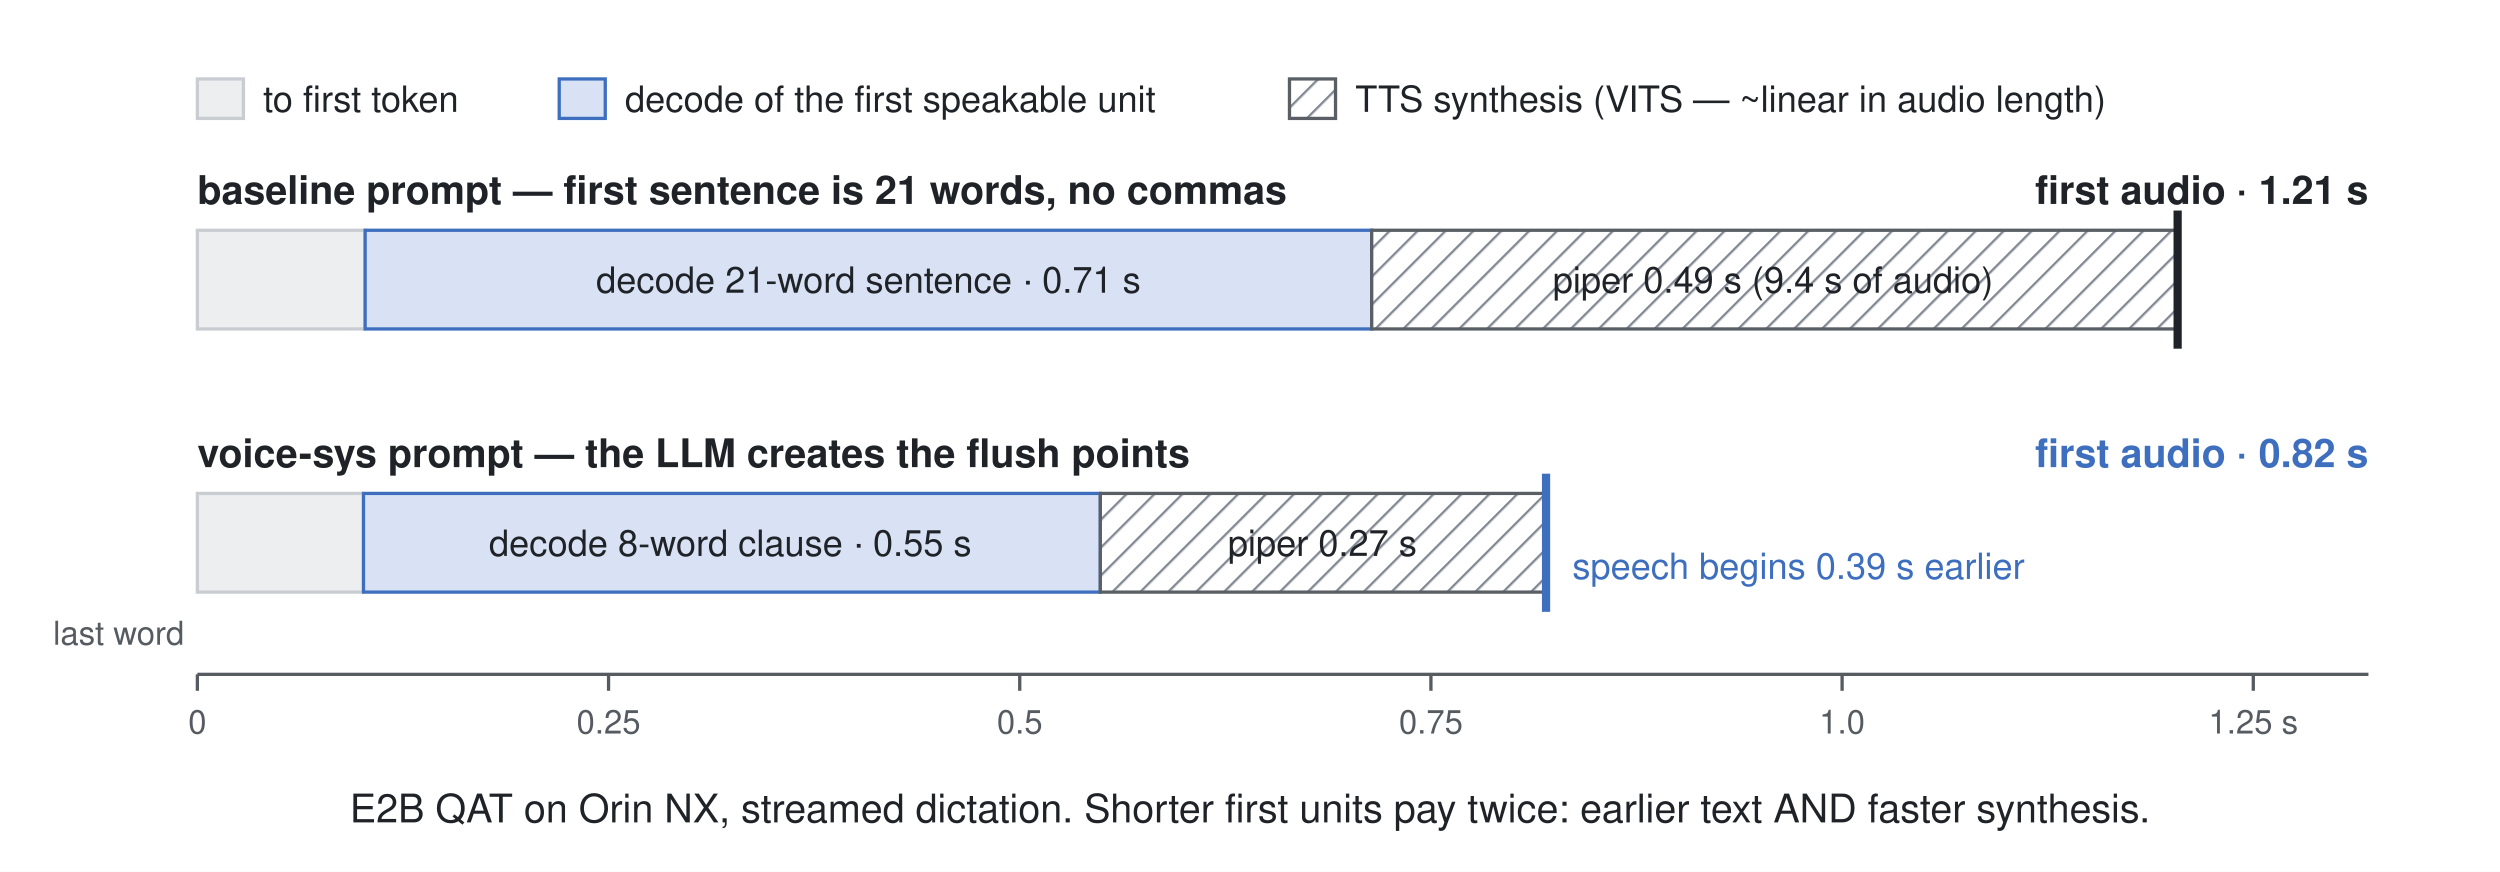
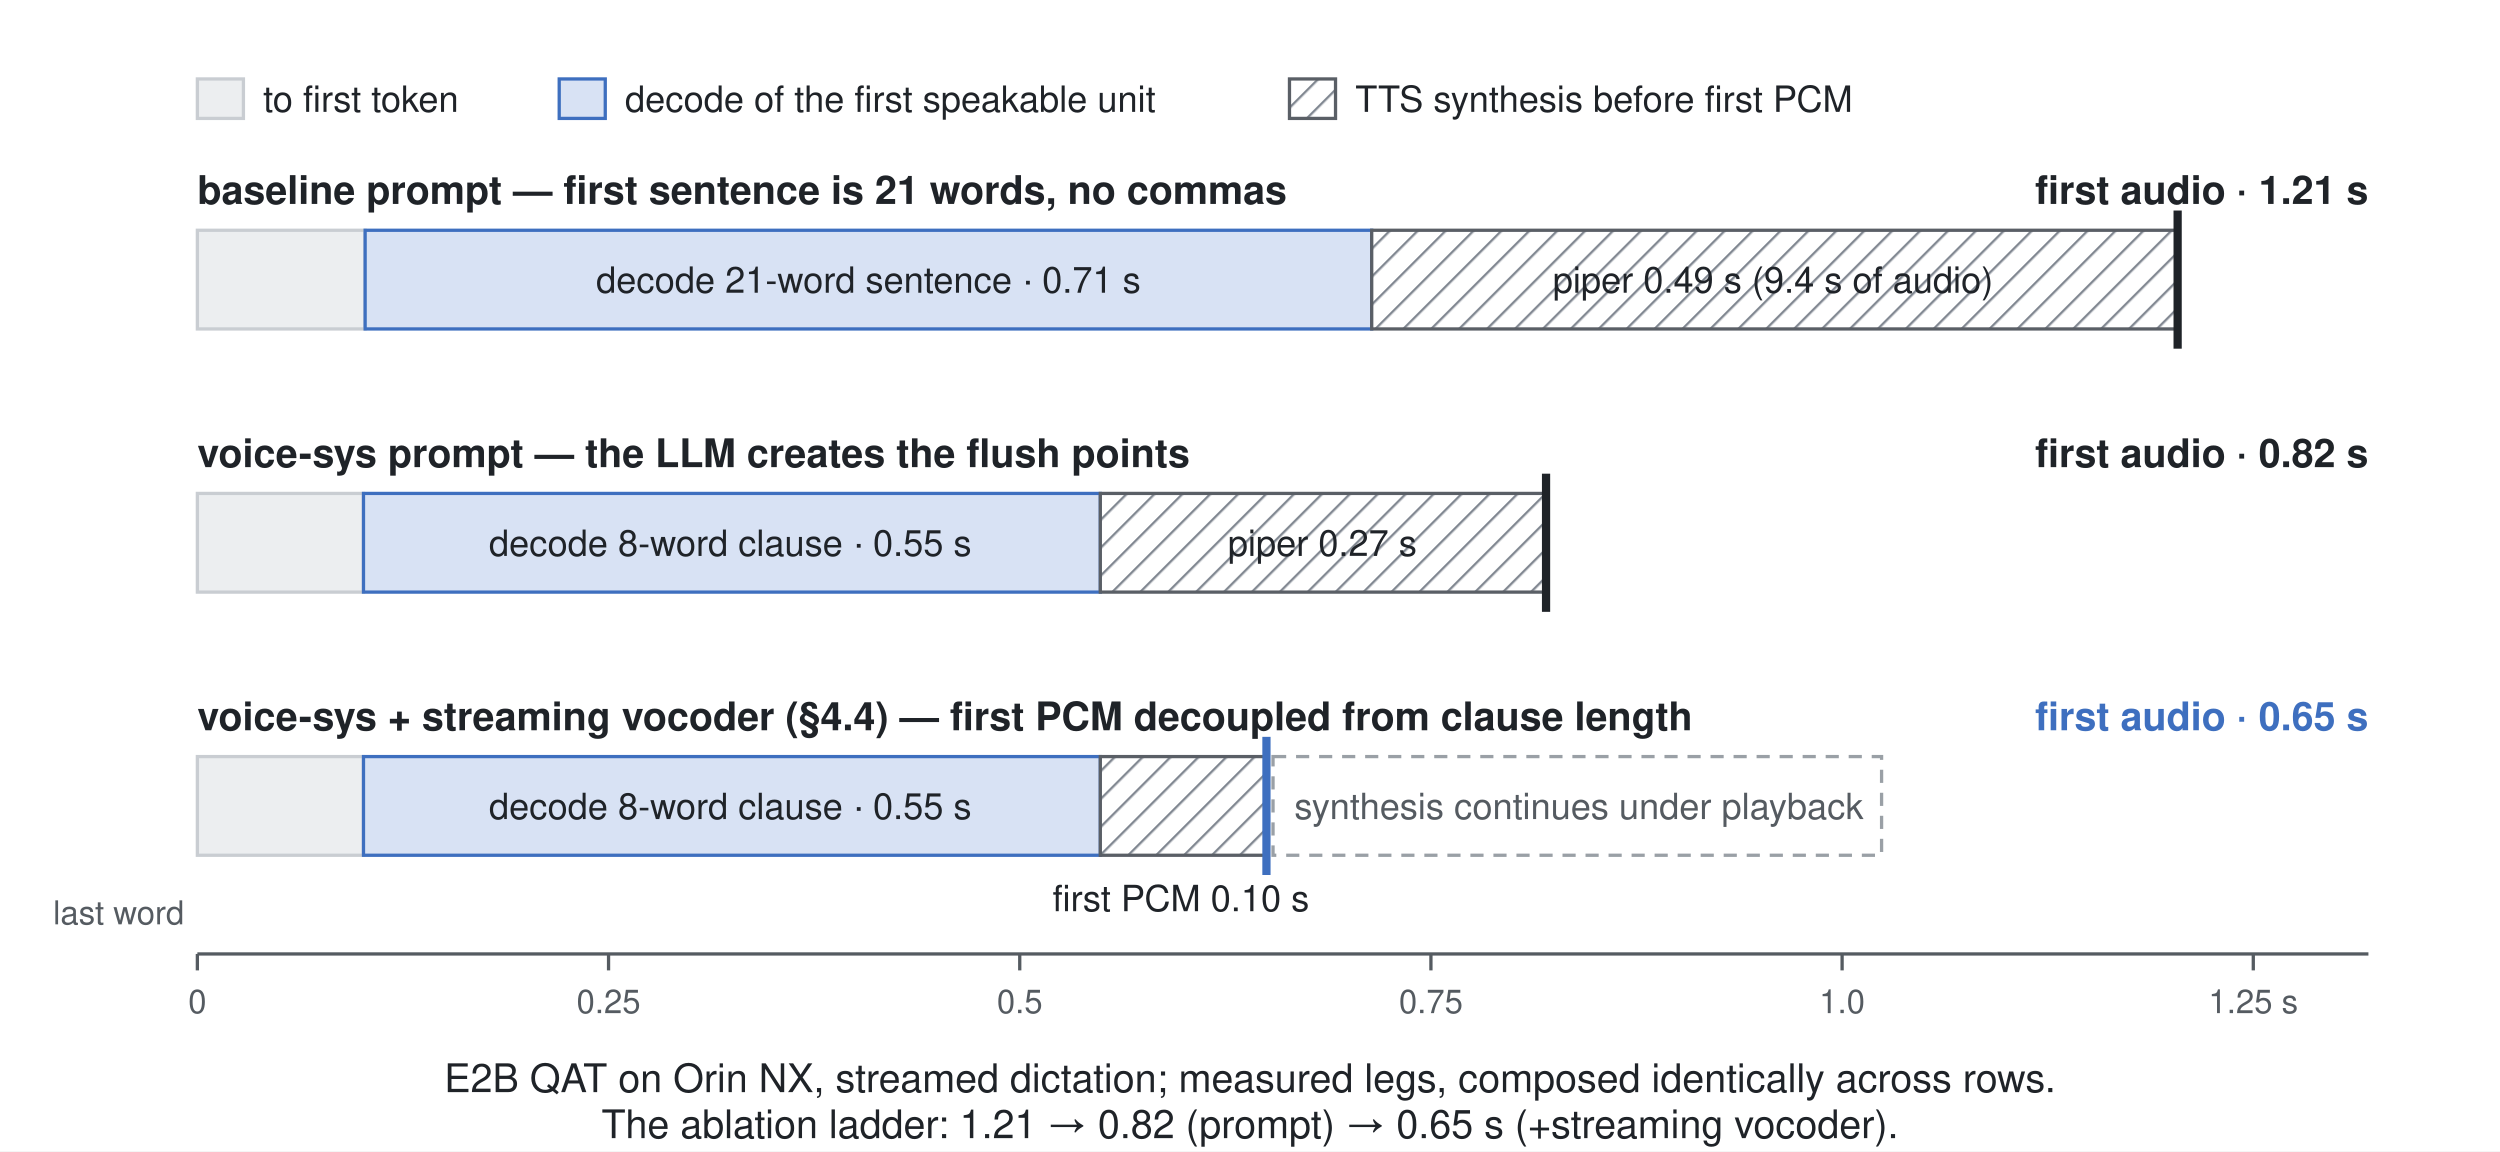
- <svg xmlns="http://www.w3.org/2000/svg" viewBox="0 0 760 265" font-family="Helvetica, Arial, sans-serif">
-   <rect width="760" height="265" fill="#ffffff" />
+ <svg xmlns="http://www.w3.org/2000/svg" viewBox="0 0 760 350" font-family="Helvetica, Arial, sans-serif">
+   <rect width="760" height="350" fill="#ffffff" />
  <g font-size="11" fill="#1f2328">
    <rect x="60" y="24" width="14" height="12" fill="#eceef0" stroke="#c9cdd2" />
    <text x="80" y="34">to first token</text>
    <rect x="170" y="24" width="14" height="12" fill="#d8e2f4" stroke="#3e6fbf" />
    <text x="190" y="34">decode of the first speakable unit</text>
    <rect x="392" y="24" width="14" height="12" fill="url(#hatch2)" stroke="#5a5f66" />
-     <text x="412" y="34">TTS synthesis (VITS — ~linear in audio length)</text>
+     <text x="412" y="34">TTS synthesis before first PCM</text>
  </g>
  <text x="60" y="62" font-size="12" font-weight="bold" fill="#1f2328">baseline prompt — first sentence is 21 words, no commas</text>
  <text x="720" y="62" font-size="12" font-weight="bold" fill="#1f2328" text-anchor="end">first audio · 1.21 s</text>
  <rect x="60" y="70" width="51" height="30" fill="#eceef0" stroke="#c9cdd2" />
  <rect x="111" y="70" width="306" height="30" fill="#d8e2f4" stroke="#3e6fbf" />
  <text x="264" y="89" font-size="11" fill="#1f2328" text-anchor="middle">decode 21-word sentence · 0.71 s</text>
  <rect x="417" y="70" width="245" height="30" fill="url(#hatch2)" stroke="#5a5f66" />
  <text x="539" y="89" font-size="11" fill="#1f2328" text-anchor="middle">piper 0.49 s (9.4 s of audio)</text>
  <line x1="662" y1="64" x2="662" y2="106" stroke="#1f2328" stroke-width="2.5" />
  <text x="60" y="142" font-size="12" font-weight="bold" fill="#1f2328">voice-sys prompt — the LLM creates the flush points</text>
-   <text x="720" y="142" font-size="12" font-weight="bold" fill="#3e6fbf" text-anchor="end">first audio · 0.82 s</text>
+   <text x="720" y="142" font-size="12" font-weight="bold" fill="#1f2328" text-anchor="end">first audio · 0.82 s</text>
  <rect x="60" y="150" width="50.5" height="30" fill="#eceef0" stroke="#c9cdd2" />
  <rect x="110.5" y="150" width="224" height="30" fill="#d8e2f4" stroke="#3e6fbf" />
  <text x="222" y="169" font-size="11" fill="#1f2328" text-anchor="middle">decode 8-word clause · 0.55 s</text>
  <rect x="334.5" y="150" width="135" height="30" fill="url(#hatch2)" stroke="#5a5f66" />
  <text x="402" y="169" font-size="11" fill="#1f2328" text-anchor="middle">piper 0.27 s</text>
-   <line x1="470" y1="144" x2="470" y2="186" stroke="#3e6fbf" stroke-width="2.5" />
-   <text x="478" y="176" font-size="11" fill="#3e6fbf">speech begins 0.39 s earlier</text>
-   <line x1="60" y1="205" x2="720" y2="205" stroke="#555b61" stroke-width="1" />
+   <line x1="470" y1="144" x2="470" y2="186" stroke="#1f2328" stroke-width="2.5" />
+   <text x="60" y="222" font-size="12" font-weight="bold" fill="#1f2328">voice-sys + streaming vocoder (§4.4) — first PCM decoupled from clause length</text>
+   <text x="720" y="222" font-size="12" font-weight="bold" fill="#3e6fbf" text-anchor="end">first audio · 0.65 s</text>
+   <rect x="60" y="230" width="50.5" height="30" fill="#eceef0" stroke="#c9cdd2" />
+   <rect x="110.5" y="230" width="224" height="30" fill="#d8e2f4" stroke="#3e6fbf" />
+   <text x="222" y="249" font-size="11" fill="#1f2328" text-anchor="middle">decode 8-word clause · 0.55 s</text>
+   <rect x="334.5" y="230" width="50" height="30" fill="url(#hatch2)" stroke="#5a5f66" />
+   <line x1="385" y1="224" x2="385" y2="266" stroke="#3e6fbf" stroke-width="2.5" />
+   <rect x="387" y="230" width="185" height="30" fill="none" stroke="#9aa0a6" stroke-dasharray="4 3" />
+   <text x="480" y="249" font-size="11" fill="#555b61" text-anchor="middle">synthesis continues under playback</text>
+   <text x="359" y="277" font-size="11" fill="#1f2328" text-anchor="middle">first PCM 0.10 s</text>
+   <line x1="60" y1="290" x2="720" y2="290" stroke="#555b61" stroke-width="1" />
  <g stroke="#555b61" stroke-width="1">
-     <line x1="60" y1="205" x2="60" y2="210" />
-     <line x1="185" y1="205" x2="185" y2="210" />
-     <line x1="310" y1="205" x2="310" y2="210" />
-     <line x1="435" y1="205" x2="435" y2="210" />
-     <line x1="560" y1="205" x2="560" y2="210" />
-     <line x1="685" y1="205" x2="685" y2="210" />
+     <line x1="60" y1="290" x2="60" y2="295" />
+     <line x1="185" y1="290" x2="185" y2="295" />
+     <line x1="310" y1="290" x2="310" y2="295" />
+     <line x1="435" y1="290" x2="435" y2="295" />
+     <line x1="560" y1="290" x2="560" y2="295" />
+     <line x1="685" y1="290" x2="685" y2="295" />
  </g>
  <g font-size="10" fill="#555b61" text-anchor="middle">
-     <text x="60" y="223">0</text>
-     <text x="185" y="223">0.25</text>
-     <text x="310" y="223">0.5</text>
-     <text x="435" y="223">0.75</text>
-     <text x="560" y="223">1.0</text>
-     <text x="685" y="223">1.25 s</text>
+     <text x="60" y="308">0</text>
+     <text x="185" y="308">0.25</text>
+     <text x="310" y="308">0.5</text>
+     <text x="435" y="308">0.75</text>
+     <text x="560" y="308">1.0</text>
+     <text x="685" y="308">1.25 s</text>
  </g>
-   <text x="56" y="196" font-size="10" fill="#555b61" text-anchor="end">last word</text>
-   <text x="380" y="250" font-size="12" fill="#1f2328" text-anchor="middle">E2B QAT on Orin NX, streamed dictation. Shorter first units pay twice: earlier text AND faster synthesis.</text>
+   <text x="56" y="281" font-size="10" fill="#555b61" text-anchor="end">last word</text>
+   <text x="380" y="332" font-size="12" fill="#1f2328" text-anchor="middle">E2B QAT on Orin NX, streamed dictation; measured legs, composed identically across rows.</text>
+   <text x="380" y="346" font-size="12" fill="#1f2328" text-anchor="middle">The ablation ladder: 1.21 → 0.82 (prompt) → 0.65 s (+streaming vocoder).</text>
  <defs>
    <pattern id="hatch2" width="6" height="6" patternUnits="userSpaceOnUse" patternTransform="rotate(45)">
      <rect width="6" height="6" fill="#ffffff" />
      <line x1="0" y1="0" x2="0" y2="6" stroke="#8a9099" stroke-width="1.5" />
    </pattern>
  </defs>
</svg>
